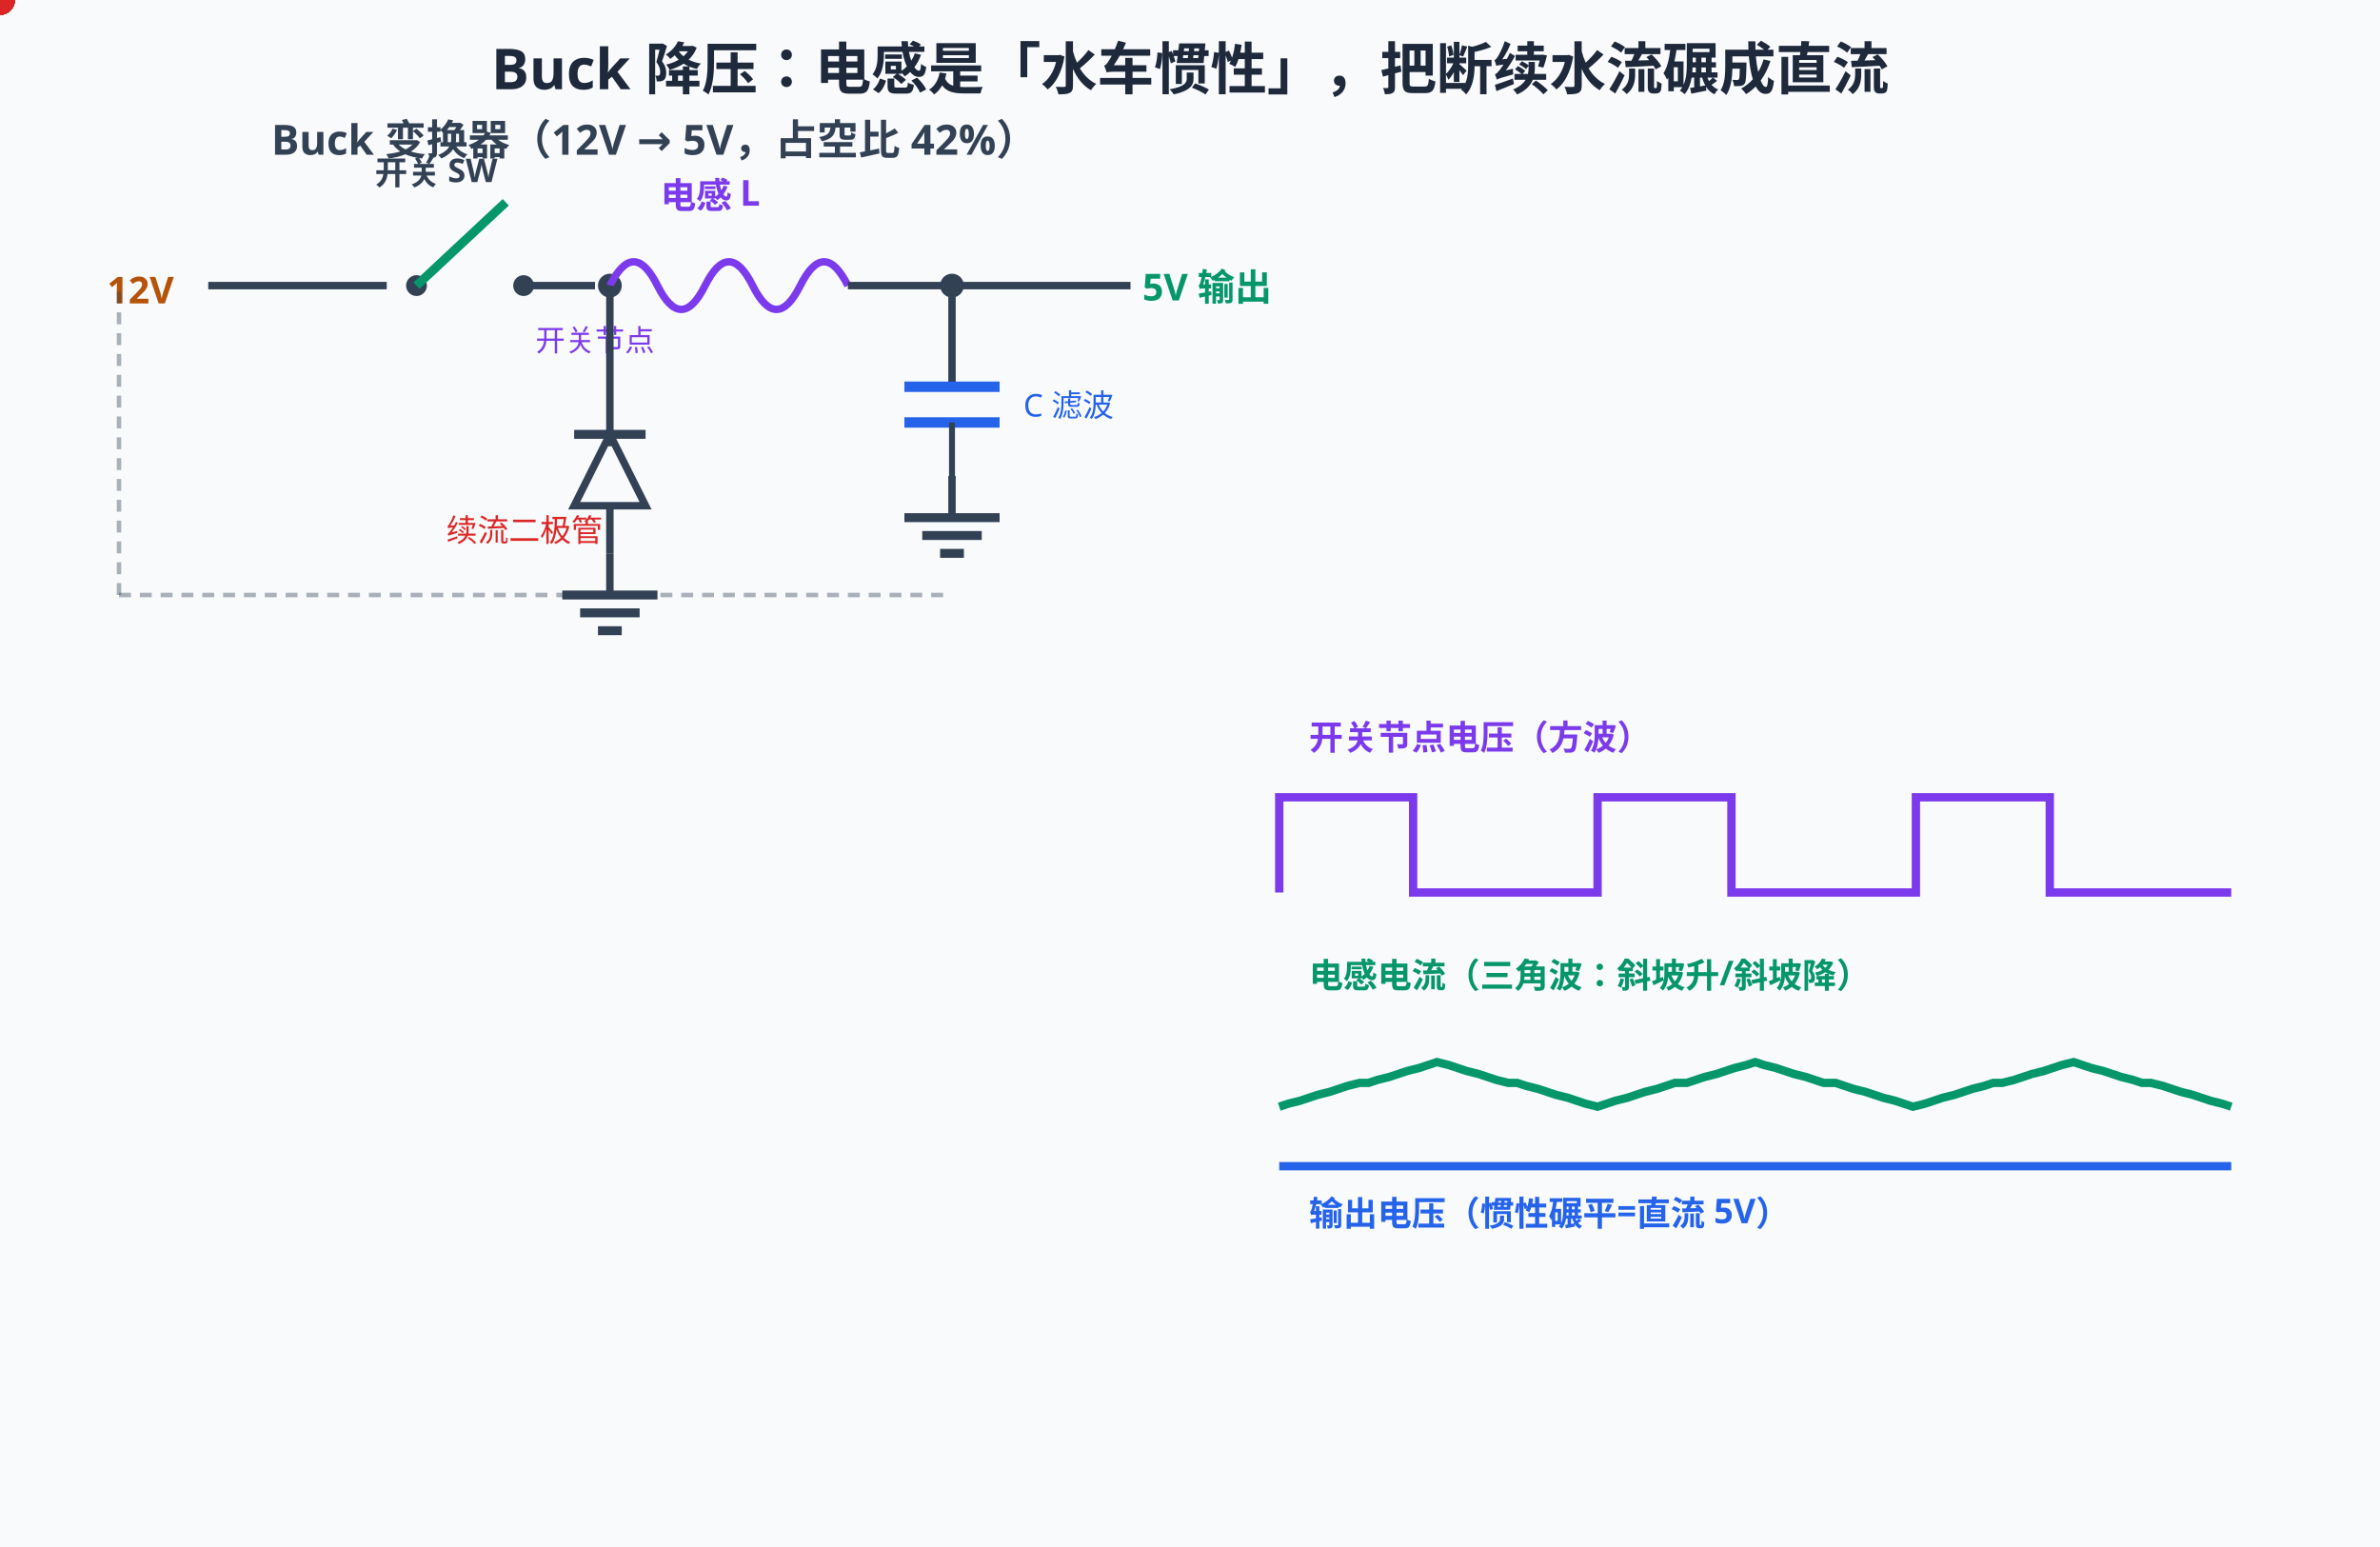
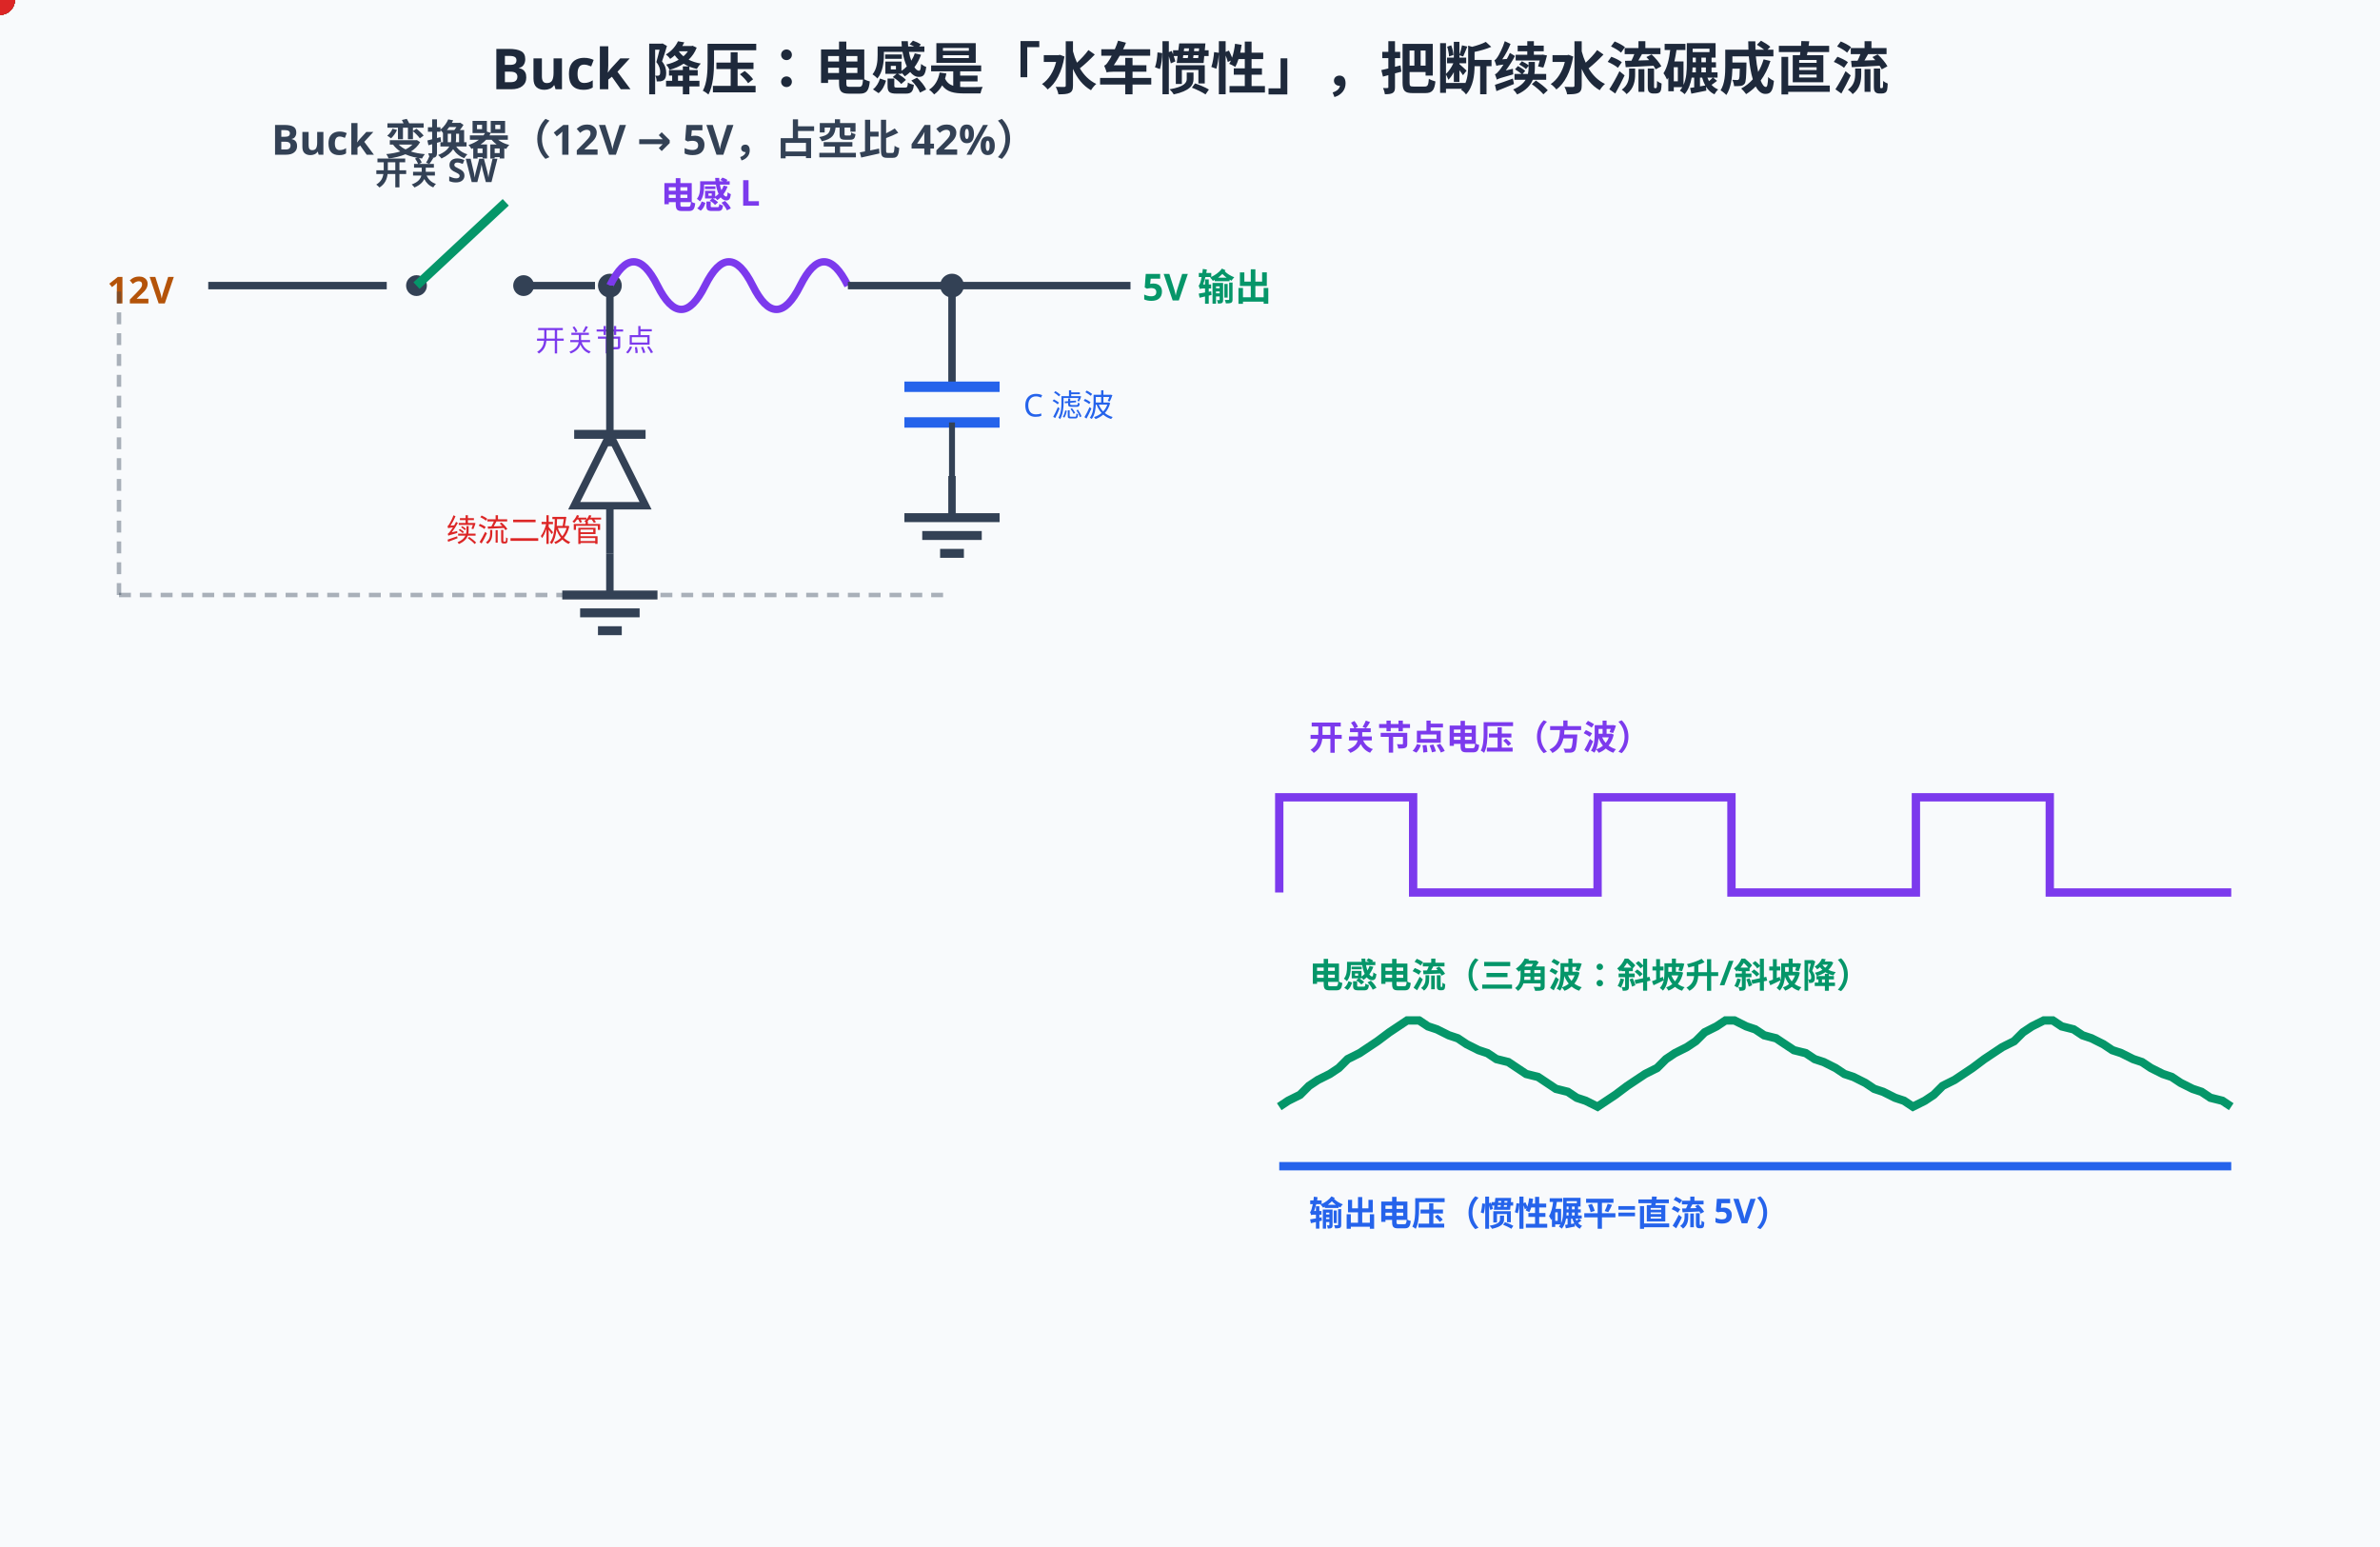
<svg xmlns="http://www.w3.org/2000/svg" width="800" height="520" viewBox="0 0 800 520">
  <rect width="800" height="520" fill="#f8fafc" />
  <style>
text{font-family:"Segoe UI","Microsoft YaHei",sans-serif;}
@media (prefers-color-scheme: dark){
rect[fill="#f8fafc"]{fill:#0f172a}
[fill="#1e293b"]{fill:#f1f5f9}[stroke="#1e293b"]{stroke:#f1f5f9}
[fill="#334155"]{fill:#e2e8f0}[stroke="#334155"]{stroke:#e2e8f0}
[fill="#475569"]{fill:#cbd5e1}[stroke="#475569"]{stroke:#cbd5e1}
[fill="#64748b"]{fill:#94a3b8}[stroke="#64748b"]{stroke:#94a3b8}
[fill="#dbeafe"]{fill:#1e3a8a}[fill="#eff6ff"]{fill:#172554}
[fill="#1d4ed8"]{fill:#60a5fa}[fill="#2563eb"]{fill:#60a5fa}[fill="#3b82f6"]{fill:#60a5fa}
[fill="#ecfdf5"]{fill:#022c22}[fill="#059669"]{fill:#34d399}[fill="#065f46"]{fill:#6ee7b7}[fill="#10b981"]{fill:#34d399}
[fill="#fffbeb"]{fill:#451a03}[fill="#b45309"]{fill:#fcd34d}[fill="#92400e"]{fill:#fcd34d}[fill="#f59e0b"]{fill:#fbbf24}
[fill="#fef2f2"]{fill:#450a0a}[fill="#dc2626"]{fill:#f87171}[fill="#991b1b"]{fill:#fca5a5}
[fill="#cbd5e1"]{fill:#334155}[stroke="#cbd5e1"]{stroke:#475569}
[fill="#ffffff"]{fill:#0f172a}[fill="#94a3b8"]{fill:#64748b}[stroke="#94a3b8"]{stroke:#64748b}
[fill="#7c3aed"]{fill:#a78bfa}[stroke="#7c3aed"]{stroke:#a78bfa}
}
</style>
  <text x="400" y="30" text-anchor="middle" font-size="19" font-weight="bold" fill="#1e293b">Buck 降压：电感是「水车惯性」，把断续水流碾成直流</text>
  <text x="220" y="52" text-anchor="middle" font-size="14" font-weight="bold" fill="#334155">Buck 变换器（12V → 5V，占空比 42%）</text>
  <text x="36" y="102" font-size="12.5" font-weight="bold" fill="#b45309">12V</text>
  <line x1="70" y1="96" x2="130" y2="96" stroke="#334155" stroke-width="2.5" />
  <circle cx="140" cy="96" r="3.5" fill="#334155" />
  <line x1="140" y1="96" x2="170" y2="68" stroke="#059669" stroke-width="3">
    <animate attributeName="opacity" values="1;1;0;0" keyTimes="0;0.4;0.46;1" dur="6s" repeatCount="indefinite" />
  </line>
  <circle cx="176" cy="96" r="3.5" fill="#334155" />
  <text x="126" y="62" font-size="11" font-weight="bold" fill="#334155">开关 SW</text>
  <line x1="176" y1="96" x2="200" y2="96" stroke="#334155" stroke-width="2.5" />
  <circle cx="205" cy="96" r="4" fill="#334155" />
  <text x="180" y="118" font-size="10" fill="#7c3aed">开关节点</text>
  <path d="M205,96 q8,-16 16,0 q8,16 16,0 q8,-16 16,0 q8,16 16,0 q8,-16 16,0" fill="none" stroke="#7c3aed" stroke-width="2.5" />
  <text x="222" y="70" font-size="12" font-weight="bold" fill="#7c3aed">电感 L</text>
  <line x1="285" y1="96" x2="320" y2="96" stroke="#334155" stroke-width="2.5" />
  <circle cx="320" cy="96" r="4" fill="#334155" />
  <line x1="320" y1="96" x2="380" y2="96" stroke="#334155" stroke-width="2.5" />
  <text x="384" y="101" font-size="12.5" font-weight="bold" fill="#059669">5V 输出</text>
  <line x1="320" y1="96" x2="320" y2="130" stroke="#334155" stroke-width="2.5" />
  <line x1="304" y1="130" x2="336" y2="130" stroke="#2563eb" stroke-width="3.5" />
  <line x1="304" y1="142" x2="336" y2="142" stroke="#2563eb" stroke-width="3.5" />
  <line x1="320" y1="142" x2="320" y2="160" stroke="#334155" stroke-width="2" />
  <line x1="320" y1="160" x2="320" y2="174" stroke="#334155" stroke-width="2.5" />
  <line x1="304" y1="174" x2="336" y2="174" stroke="#334155" stroke-width="3" />
  <line x1="310" y1="180" x2="330" y2="180" stroke="#334155" stroke-width="3" />
  <line x1="316" y1="186" x2="324" y2="186" stroke="#334155" stroke-width="3" />
  <text x="344" y="140" font-size="10.5" fill="#2563eb">C 滤波</text>
  <line x1="205" y1="96" x2="205" y2="150" stroke="#334155" stroke-width="2.5" />
  <polygon points="205,146 193,170 217,170" fill="none" stroke="#334155" stroke-width="2.5" />
  <line x1="193" y1="146" x2="217" y2="146" stroke="#334155" stroke-width="3" />
  <line x1="205" y1="170" x2="205" y2="186" stroke="#334155" stroke-width="2.5" />
  <line x1="205" y1="186" x2="205" y2="200" stroke="#334155" stroke-width="2.5" />
  <line x1="189" y1="200" x2="221" y2="200" stroke="#334155" stroke-width="3" />
  <line x1="195" y1="206" x2="215" y2="206" stroke="#334155" stroke-width="3" />
  <line x1="201" y1="212" x2="209" y2="212" stroke="#334155" stroke-width="3" />
  <text x="150" y="182" font-size="10.5" fill="#dc2626">续流二极管</text>
  <line x1="40" y1="200" x2="40" y2="96" stroke="#334155" stroke-width="1.5" stroke-dasharray="4,3" opacity="0.4" />
  <line x1="40" y1="200" x2="320" y2="200" stroke="#334155" stroke-width="1.5" stroke-dasharray="4,3" opacity="0.4" />
  <g>
    <animate attributeName="opacity" values="1;1;0;0" keyTimes="0;0.4;0.46;1" dur="6s" repeatCount="indefinite" />
    <circle r="5" fill="#059669">
      <animateMotion dur="2.0s" begin="-0.50s" repeatCount="indefinite" path="M74,92 H196 M214,92 H316" />
    </circle>
    <circle r="5" fill="#059669">
      <animateMotion dur="2.0s" begin="-0.17s" repeatCount="indefinite" path="M74,92 H196 M214,92 H316" />
    </circle>
    <circle r="5" fill="#059669">
      <animateMotion dur="2.0s" begin="0.17s" repeatCount="indefinite" path="M74,92 H196 M214,92 H316" />
    </circle>
    <circle r="5" fill="#059669">
      <animateMotion dur="2.0s" begin="0.50s" repeatCount="indefinite" path="M74,92 H196 M214,92 H316" />
    </circle>
    <circle r="5" fill="#059669">
      <animateMotion dur="2.0s" begin="0.83s" repeatCount="indefinite" path="M74,92 H196 M214,92 H316" />
    </circle>
    <circle r="5" fill="#059669">
      <animateMotion dur="2.0s" begin="1.17s" repeatCount="indefinite" path="M74,92 H196 M214,92 H316" />
    </circle>
  </g>
  <g>
    <animate attributeName="opacity" values="0;0;1;1;0;0" keyTimes="0;0.5;0.56;0.88;0.94;1" dur="6s" repeatCount="indefinite" />
    <circle r="5" fill="#dc2626">
      <animateMotion dur="2.0s" begin="-0.50s" repeatCount="indefinite" path="M205,186 V160 M214,146 V100 M214,92 H316" />
    </circle>
    <circle r="5" fill="#dc2626">
      <animateMotion dur="2.0s" begin="-0.10s" repeatCount="indefinite" path="M205,186 V160 M214,146 V100 M214,92 H316" />
    </circle>
    <circle r="5" fill="#dc2626">
      <animateMotion dur="2.0s" begin="0.30s" repeatCount="indefinite" path="M205,186 V160 M214,146 V100 M214,92 H316" />
    </circle>
    <circle r="5" fill="#dc2626">
      <animateMotion dur="2.0s" begin="0.70s" repeatCount="indefinite" path="M205,186 V160 M214,146 V100 M214,92 H316" />
    </circle>
    <circle r="5" fill="#dc2626">
      <animateMotion dur="2.0s" begin="1.10s" repeatCount="indefinite" path="M205,186 V160 M214,146 V100 M214,92 H316" />
    </circle>
  </g>
  <text x="440" y="252" font-size="11.5" font-weight="bold" fill="#7c3aed">开关节点电压（方波）</text>
  <path d="M430,300 V268 H475 V300 H537 V268 H582 V300 H644 V268 H689 V300 H750" fill="none" stroke="#7c3aed" stroke-width="2.8" />
  <text x="440" y="332" font-size="11.5" font-weight="bold" fill="#059669">电感电流（三角波：斜坡升/斜坡降）</text>
-   <path d="M430,372 L433,371 L437,370 L440,369 L443,368 L447,367 L450,366 L453,365 L457,364 L460,364 L463,363 L467,362 L470,361 L473,360 L477,359 L480,358 L483,357 L487,358 L490,359 L493,360 L497,361 L500,362 L503,363 L507,364 L510,364 L513,365 L517,366 L520,367 L523,368 L527,369 L530,370 L533,371 L537,372 L540,371 L543,370 L547,369 L550,368 L553,367 L557,366 L560,365 L563,364 L567,364 L570,363 L573,362 L577,361 L580,360 L583,359 L587,358 L590,357 L593,358 L597,359 L600,360 L603,361 L607,362 L610,363 L613,364 L617,364 L620,365 L623,366 L627,367 L630,368 L633,369 L637,370 L640,371 L643,372 L647,371 L650,370 L653,369 L657,368 L660,367 L663,366 L667,365 L670,364 L673,364 L677,363 L680,362 L683,361 L687,360 L690,359 L693,358 L697,357 L700,358 L703,359 L707,360 L710,361 L713,362 L717,363 L720,364 L723,364 L727,365 L730,366 L733,367 L737,368 L740,369 L743,370 L747,371 L750,372" fill="none" stroke="#059669" stroke-width="2.8" />
+   <path d="M430,372 L433,370 L437,368 L440,365 L443,363 L447,361 L450,359 L453,356 L457,354 L460,352 L463,350 L467,347 L470,345 L473,343 L477,343 L480,345 L483,346 L487,348 L490,349 L493,351 L497,353 L500,354 L503,356 L507,357 L510,359 L513,361 L517,362 L520,364 L523,366 L527,367 L530,369 L533,370 L537,372 L540,370 L543,368 L547,365 L550,363 L553,361 L557,359 L560,356 L563,354 L567,352 L570,350 L573,347 L577,345 L580,343 L583,343 L587,345 L590,346 L593,348 L597,349 L600,351 L603,353 L607,354 L610,356 L613,357 L617,359 L620,361 L623,362 L627,364 L630,366 L633,367 L637,369 L640,370 L643,372 L647,370 L650,368 L653,365 L657,363 L660,361 L663,359 L667,356 L670,354 L673,352 L677,350 L680,347 L683,345 L687,343 L690,343 L693,345 L697,346 L700,348 L703,349 L707,351 L710,353 L713,354 L717,356 L720,357 L723,359 L727,361 L730,362 L733,364 L737,366 L740,367 L743,369 L747,370 L750,372" fill="none" stroke="#059669" stroke-width="2.8" />
  <line x1="430" y1="392" x2="750" y2="392" stroke="#2563eb" stroke-width="2.8" />
  <text x="440" y="412" font-size="11.5" font-weight="bold" fill="#2563eb">输出电压（惯性碾平=直流 5V）</text>
  <text x="400" y="460" text-anchor="middle" font-size="14.5" font-weight="bold" fill="#059669" opacity="0">① 开关闭合：12V 经电感向输出灌能量——电感电流斜坡上升（储 ½LI²）<animate attributeName="opacity" values="0;1;1;0;0" keyTimes="0;0.03;0.2;0.26;1" dur="6s" repeatCount="indefinite" />
  </text>
  <text x="400" y="460" text-anchor="middle" font-size="14.5" font-weight="bold" fill="#dc2626" opacity="0">② 开关断开：电感不许电流突变，把节点拉到负压——二极管接住续流<animate attributeName="opacity" values="0;0;1;1;0;0" keyTimes="0;0.28;0.33;0.5;0.56;1" dur="6s" repeatCount="indefinite" />
  </text>
  <text x="400" y="460" text-anchor="middle" font-size="14.5" font-weight="bold" fill="#7c3aed" opacity="0">③ 伏秒平衡：电感一周期平均电压必须为 0 → Vout = D×Vin = 0.42×12 = 5V<animate attributeName="opacity" values="0;0;1;1" keyTimes="0;0.58;0.64;1" dur="6s" repeatCount="indefinite" />
  </text>
  <g opacity="0">
    <animate attributeName="opacity" values="0;0;1;1" keyTimes="0;0.7;0.75;1" dur="6s" repeatCount="indefinite" />
    <rect x="35" y="470" width="730" height="34" rx="8" fill="#ecfdf5" stroke="#059669" stroke-width="1.5" />
    <text x="400" y="492" text-anchor="middle" font-size="13.5" font-weight="bold" fill="#059669">电感=水车的惯性：开关只管断续送水，惯性把水流碾平——效率 90%+ 的秘密是开关不顶压差</text>
  </g>
</svg>
